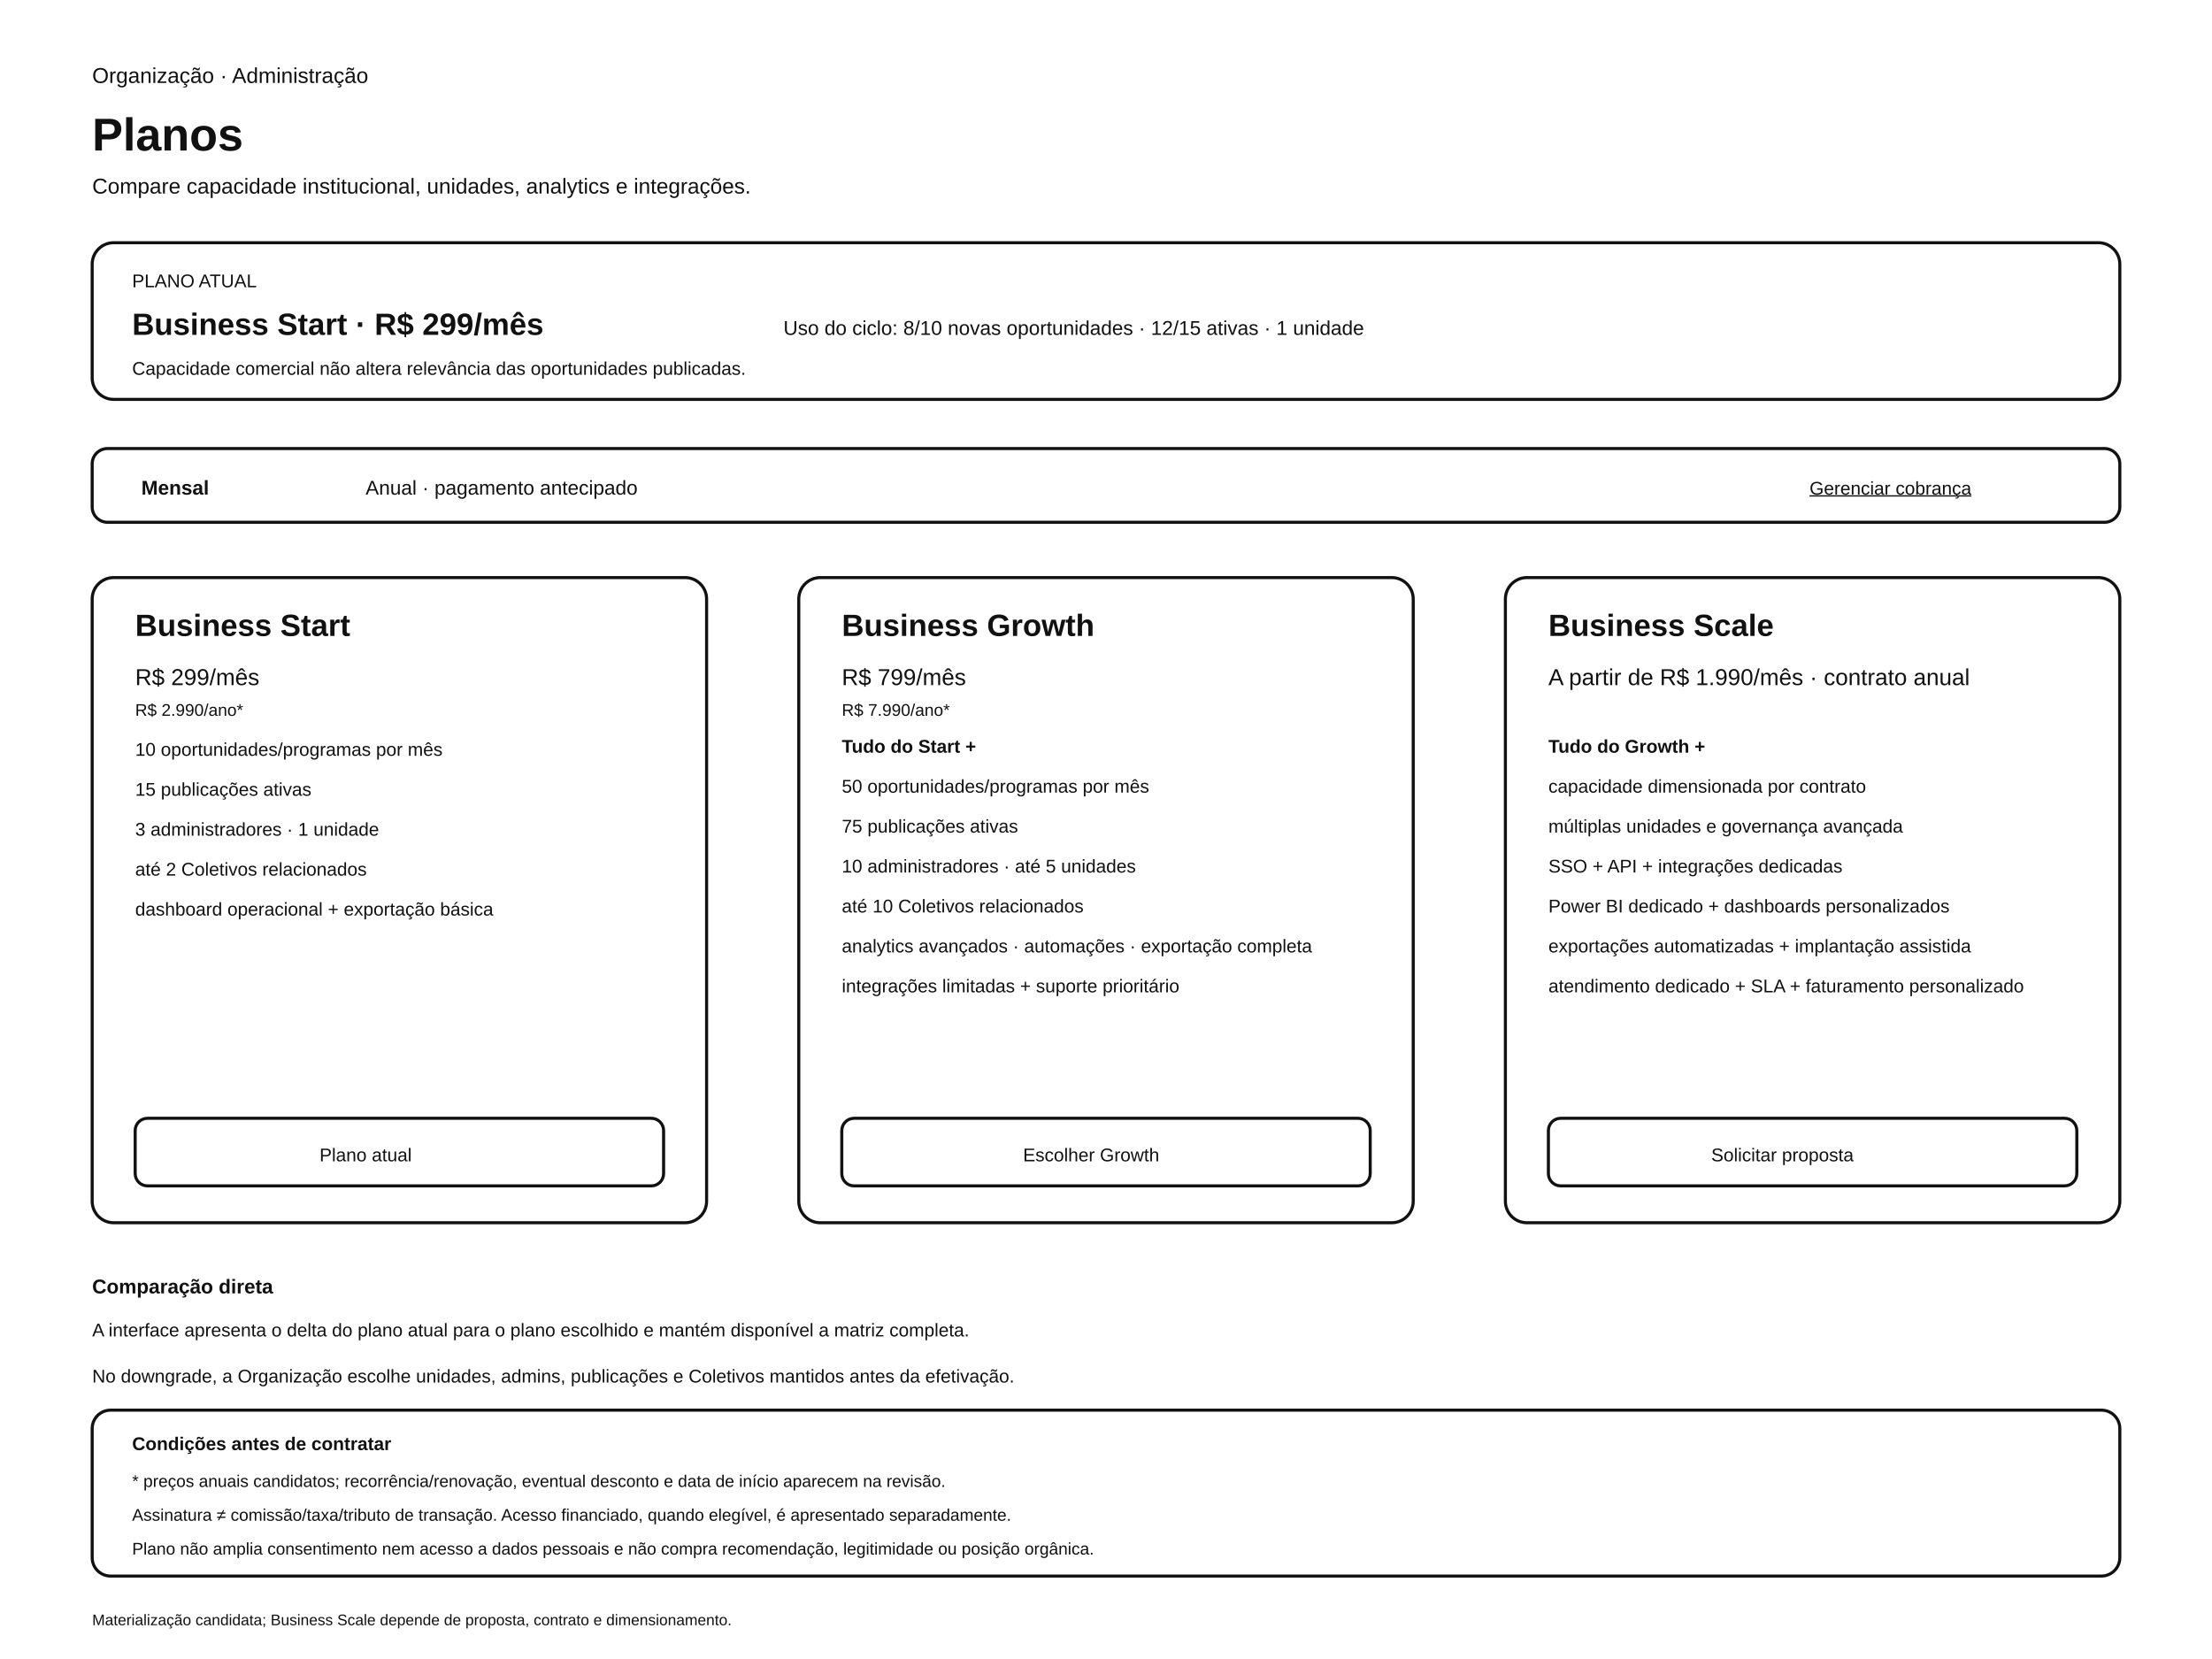
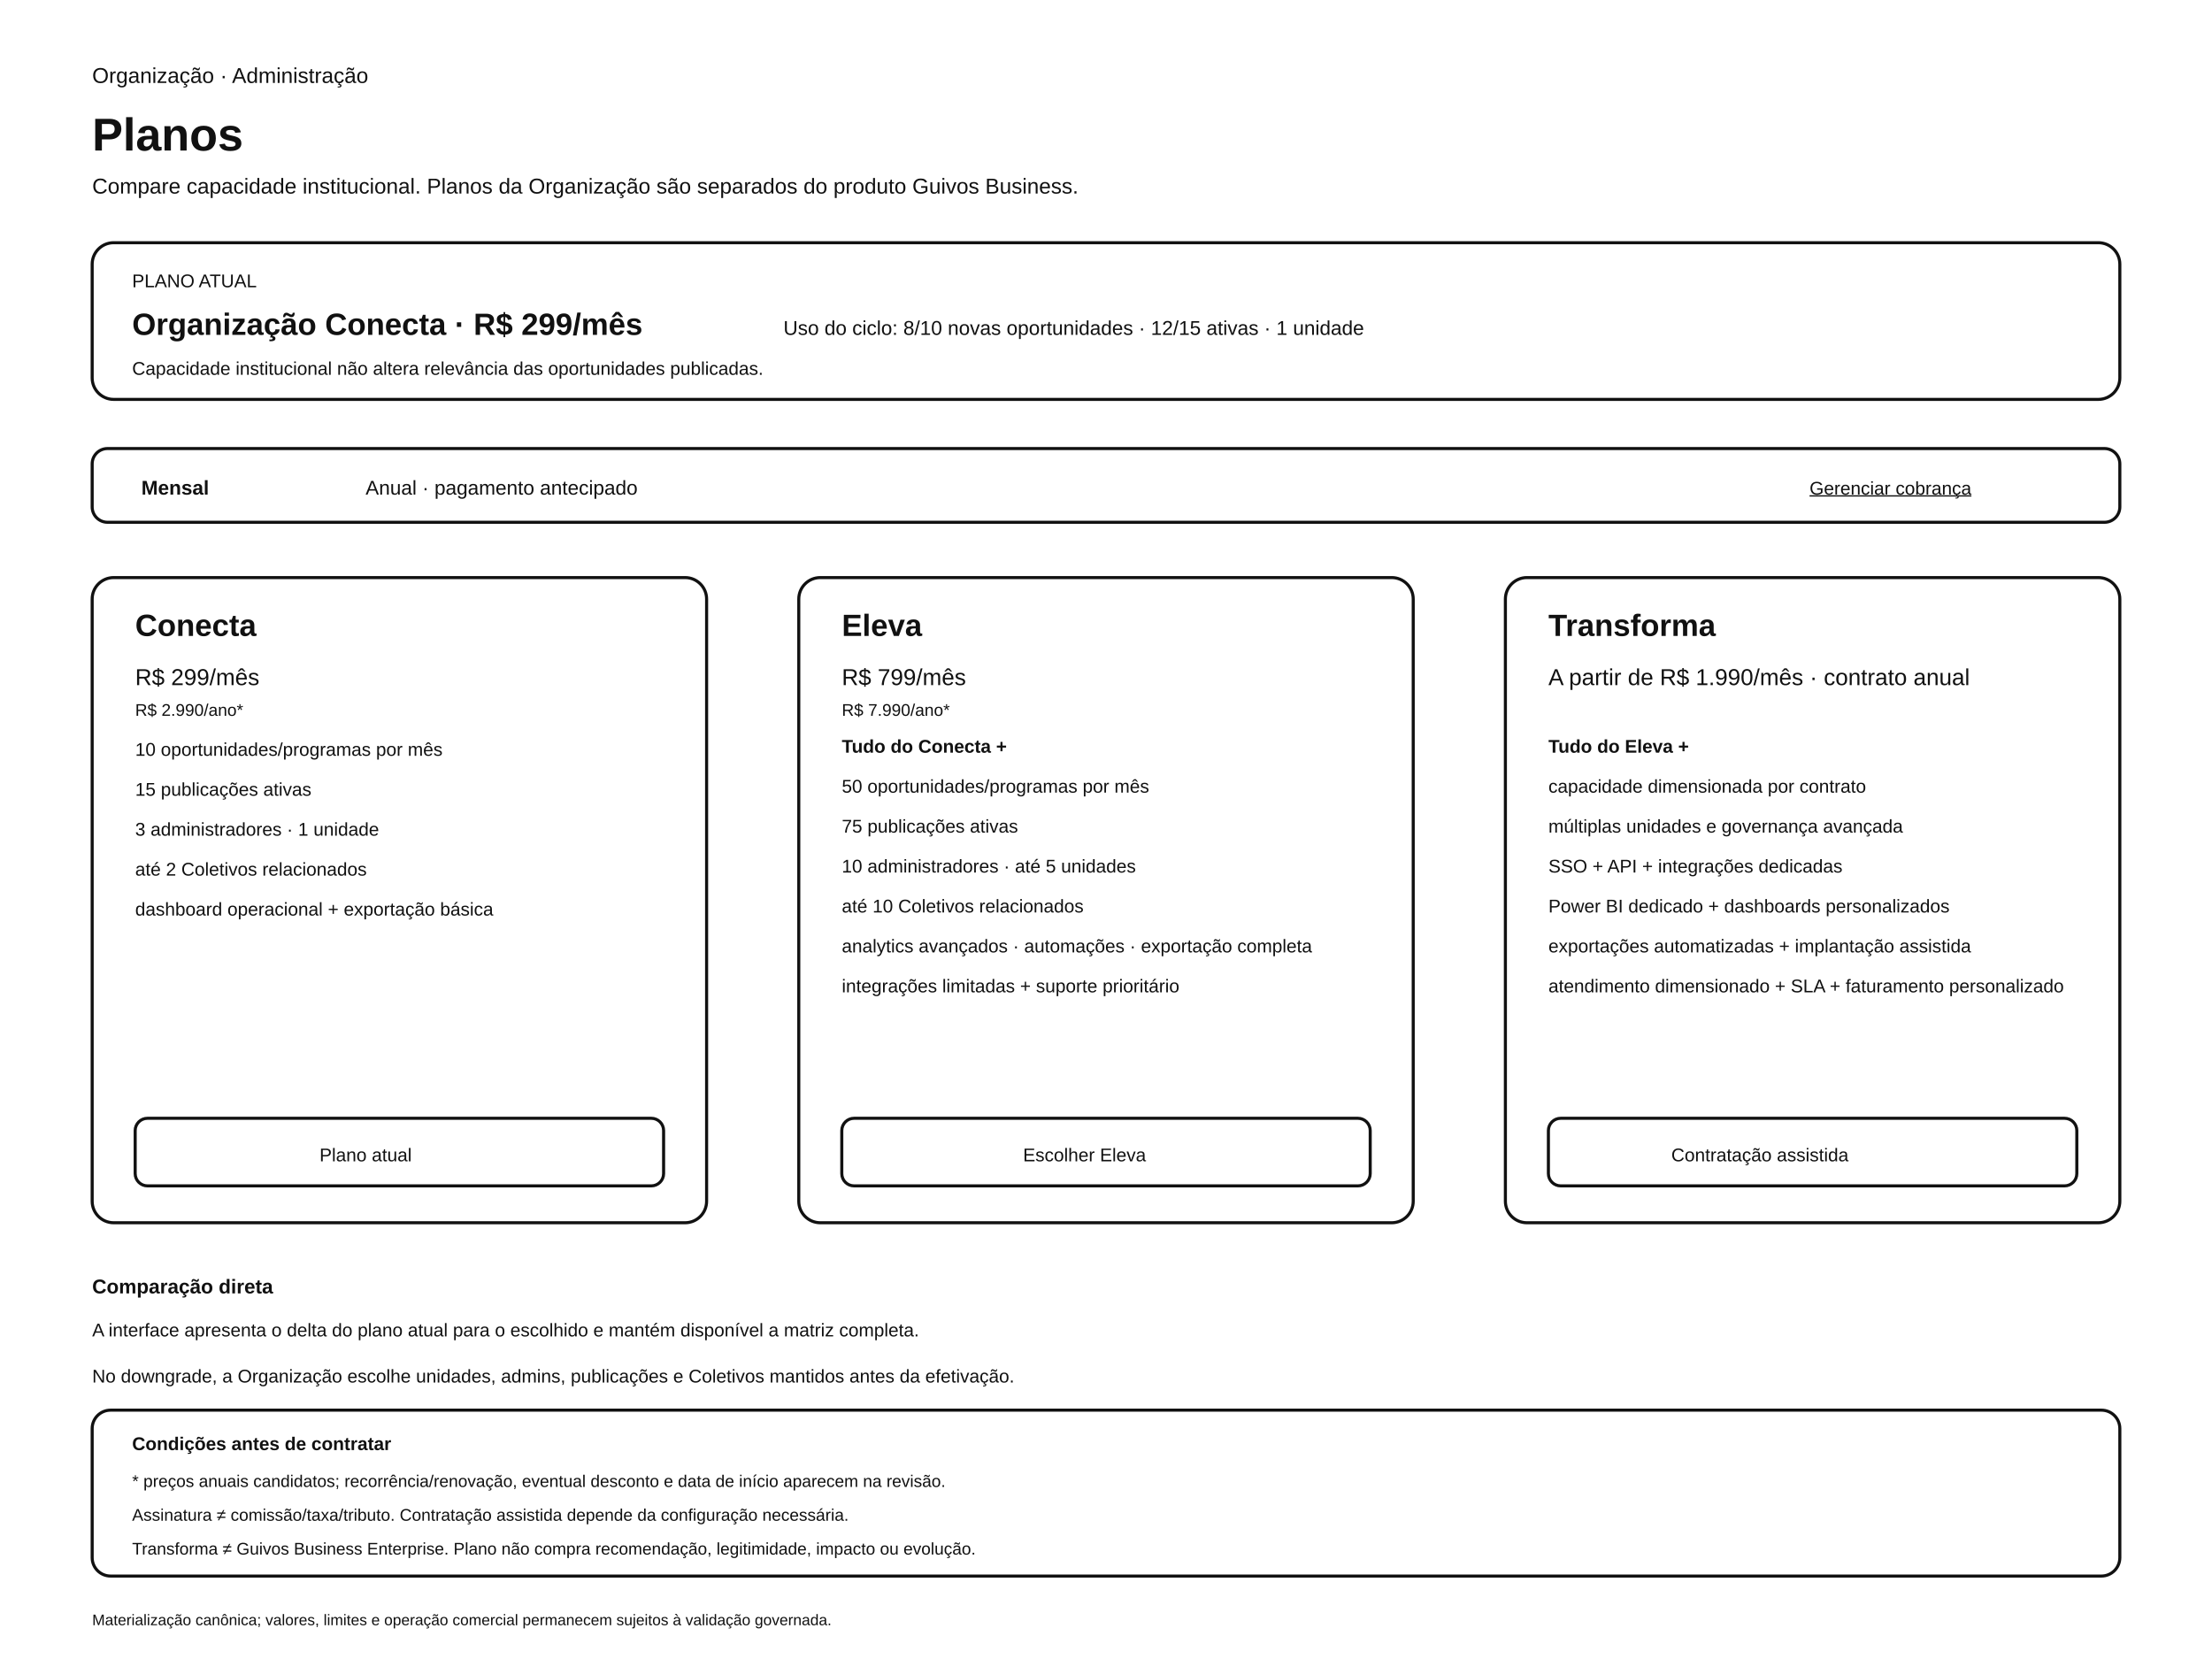
<svg xmlns="http://www.w3.org/2000/svg" width="1440" height="1080" viewBox="0 0 1440 1080" role="img" aria-labelledby="title desc">
  <rect width="1440" height="1080" fill="#ffffff" />
  <g font-family="Arial, Helvetica, sans-serif" fill="#111111">
    <text x="60" y="54" font-size="14">Organização · Administração</text>
    <text x="60" y="98" font-size="30" font-weight="700">Planos</text>
-     <text x="60" y="126" font-size="14">Compare capacidade institucional, unidades, analytics e integrações.</text>
+     <text x="60" y="126" font-size="14">Compare capacidade institucional. Planos da Organização são separados do produto Guivos Business.</text>
  </g>
  <g fill="none" stroke="#111111" stroke-width="2">
    <rect x="60" y="158" width="1320" height="102" rx="14" />
    <rect x="60" y="292" width="1320" height="48" rx="10" />
    <rect x="60" y="376" width="400" height="420" rx="14" />
    <rect x="520" y="376" width="400" height="420" rx="14" />
    <rect x="980" y="376" width="400" height="420" rx="14" />
    <rect x="88" y="728" width="344" height="44" rx="8" />
    <rect x="548" y="728" width="344" height="44" rx="8" />
    <rect x="1008" y="728" width="344" height="44" rx="8" />
    <rect x="60" y="918" width="1320" height="108" rx="12" />
  </g>
  <g font-family="Arial, Helvetica, sans-serif" fill="#111111">
    <text x="86" y="187" font-size="12">PLANO ATUAL</text>
-     <text x="86" y="218" font-size="20" font-weight="700">Business Start · R$ 299/mês</text>
+     <text x="86" y="218" font-size="20" font-weight="700">Organização Conecta · R$ 299/mês</text>
    <text x="510" y="218" font-size="13">Uso do ciclo: 8/10 novas oportunidades · 12/15 ativas · 1 unidade</text>
-     <text x="86" y="244" font-size="12">Capacidade comercial não altera relevância das oportunidades publicadas.</text>
+     <text x="86" y="244" font-size="12">Capacidade institucional não altera relevância das oportunidades publicadas.</text>
    <text x="92" y="322" font-size="13" font-weight="700">Mensal</text>
    <text x="238" y="322" font-size="13">Anual · pagamento antecipado</text>
    <text x="1178" y="322" font-size="12" text-decoration="underline">Gerenciar cobrança</text>
-     <text x="88" y="414" font-size="20" font-weight="700">Business Start</text>
+     <text x="88" y="414" font-size="20" font-weight="700">Conecta</text>
    <text x="88" y="446" font-size="15">R$ 299/mês</text>
    <text x="88" y="466" font-size="11">R$ 2.990/ano*</text>
    <text x="88" y="492" font-size="12">10 oportunidades/programas por mês</text>
    <text x="88" y="518" font-size="12">15 publicações ativas</text>
    <text x="88" y="544" font-size="12">3 administradores · 1 unidade</text>
    <text x="88" y="570" font-size="12">até 2 Coletivos relacionados</text>
    <text x="88" y="596" font-size="12">dashboard operacional + exportação básica</text>
    <text x="208" y="756" font-size="12">Plano atual</text>
-     <text x="548" y="414" font-size="20" font-weight="700">Business Growth</text>
+     <text x="548" y="414" font-size="20" font-weight="700">Eleva</text>
    <text x="548" y="446" font-size="15">R$ 799/mês</text>
    <text x="548" y="466" font-size="11">R$ 7.990/ano*</text>
-     <text x="548" y="490" font-size="12" font-weight="700">Tudo do Start +</text>
+     <text x="548" y="490" font-size="12" font-weight="700">Tudo do Conecta +</text>
    <text x="548" y="516" font-size="12">50 oportunidades/programas por mês</text>
    <text x="548" y="542" font-size="12">75 publicações ativas</text>
    <text x="548" y="568" font-size="12">10 administradores · até 5 unidades</text>
    <text x="548" y="594" font-size="12">até 10 Coletivos relacionados</text>
    <text x="548" y="620" font-size="12">analytics avançados · automações · exportação completa</text>
    <text x="548" y="646" font-size="12">integrações limitadas + suporte prioritário</text>
-     <text x="666" y="756" font-size="12">Escolher Growth</text>
-     <text x="1008" y="414" font-size="20" font-weight="700">Business Scale</text>
+     <text x="666" y="756" font-size="12">Escolher Eleva</text>
+     <text x="1008" y="414" font-size="20" font-weight="700">Transforma</text>
    <text x="1008" y="446" font-size="15">A partir de R$ 1.990/mês · contrato anual</text>
-     <text x="1008" y="490" font-size="12" font-weight="700">Tudo do Growth +</text>
+     <text x="1008" y="490" font-size="12" font-weight="700">Tudo do Eleva +</text>
    <text x="1008" y="516" font-size="12">capacidade dimensionada por contrato</text>
    <text x="1008" y="542" font-size="12">múltiplas unidades e governança avançada</text>
    <text x="1008" y="568" font-size="12">SSO + API + integrações dedicadas</text>
    <text x="1008" y="594" font-size="12">Power BI dedicado + dashboards personalizados</text>
    <text x="1008" y="620" font-size="12">exportações automatizadas + implantação assistida</text>
-     <text x="1008" y="646" font-size="12">atendimento dedicado + SLA + faturamento personalizado</text>
-     <text x="1114" y="756" font-size="12">Solicitar proposta</text>
+     <text x="1008" y="646" font-size="12">atendimento dimensionado + SLA + faturamento personalizado</text>
+     <text x="1088" y="756" font-size="12">Contratação assistida</text>
    <text x="60" y="842" font-size="13" font-weight="700">Comparação direta</text>
-     <text x="60" y="870" font-size="12">A interface apresenta o delta do plano atual para o plano escolhido e mantém disponível a matriz completa.</text>
+     <text x="60" y="870" font-size="12">A interface apresenta o delta do plano atual para o escolhido e mantém disponível a matriz completa.</text>
    <text x="60" y="900" font-size="12">No downgrade, a Organização escolhe unidades, admins, publicações e Coletivos mantidos antes da efetivação.</text>
    <text x="86" y="944" font-size="12" font-weight="700">Condições antes de contratar</text>
    <text x="86" y="968" font-size="11">* preços anuais candidatos; recorrência/renovação, eventual desconto e data de início aparecem na revisão.</text>
-     <text x="86" y="990" font-size="11">Assinatura ≠ comissão/taxa/tributo de transação. Acesso financiado, quando elegível, é apresentado separadamente.</text>
-     <text x="86" y="1012" font-size="11">Plano não amplia consentimento nem acesso a dados pessoais e não compra recomendação, legitimidade ou posição orgânica.</text>
-     <text x="60" y="1058" font-size="10">Materialização candidata; Business Scale depende de proposta, contrato e dimensionamento.</text>
+     <text x="86" y="990" font-size="11">Assinatura ≠ comissão/taxa/tributo. Contratação assistida depende da configuração necessária.</text>
+     <text x="86" y="1012" font-size="11">Transforma ≠ Guivos Business Enterprise. Plano não compra recomendação, legitimidade, impacto ou evolução.</text>
+     <text x="60" y="1058" font-size="10">Materialização canônica; valores, limites e operação comercial permanecem sujeitos à validação governada.</text>
  </g>
</svg>
